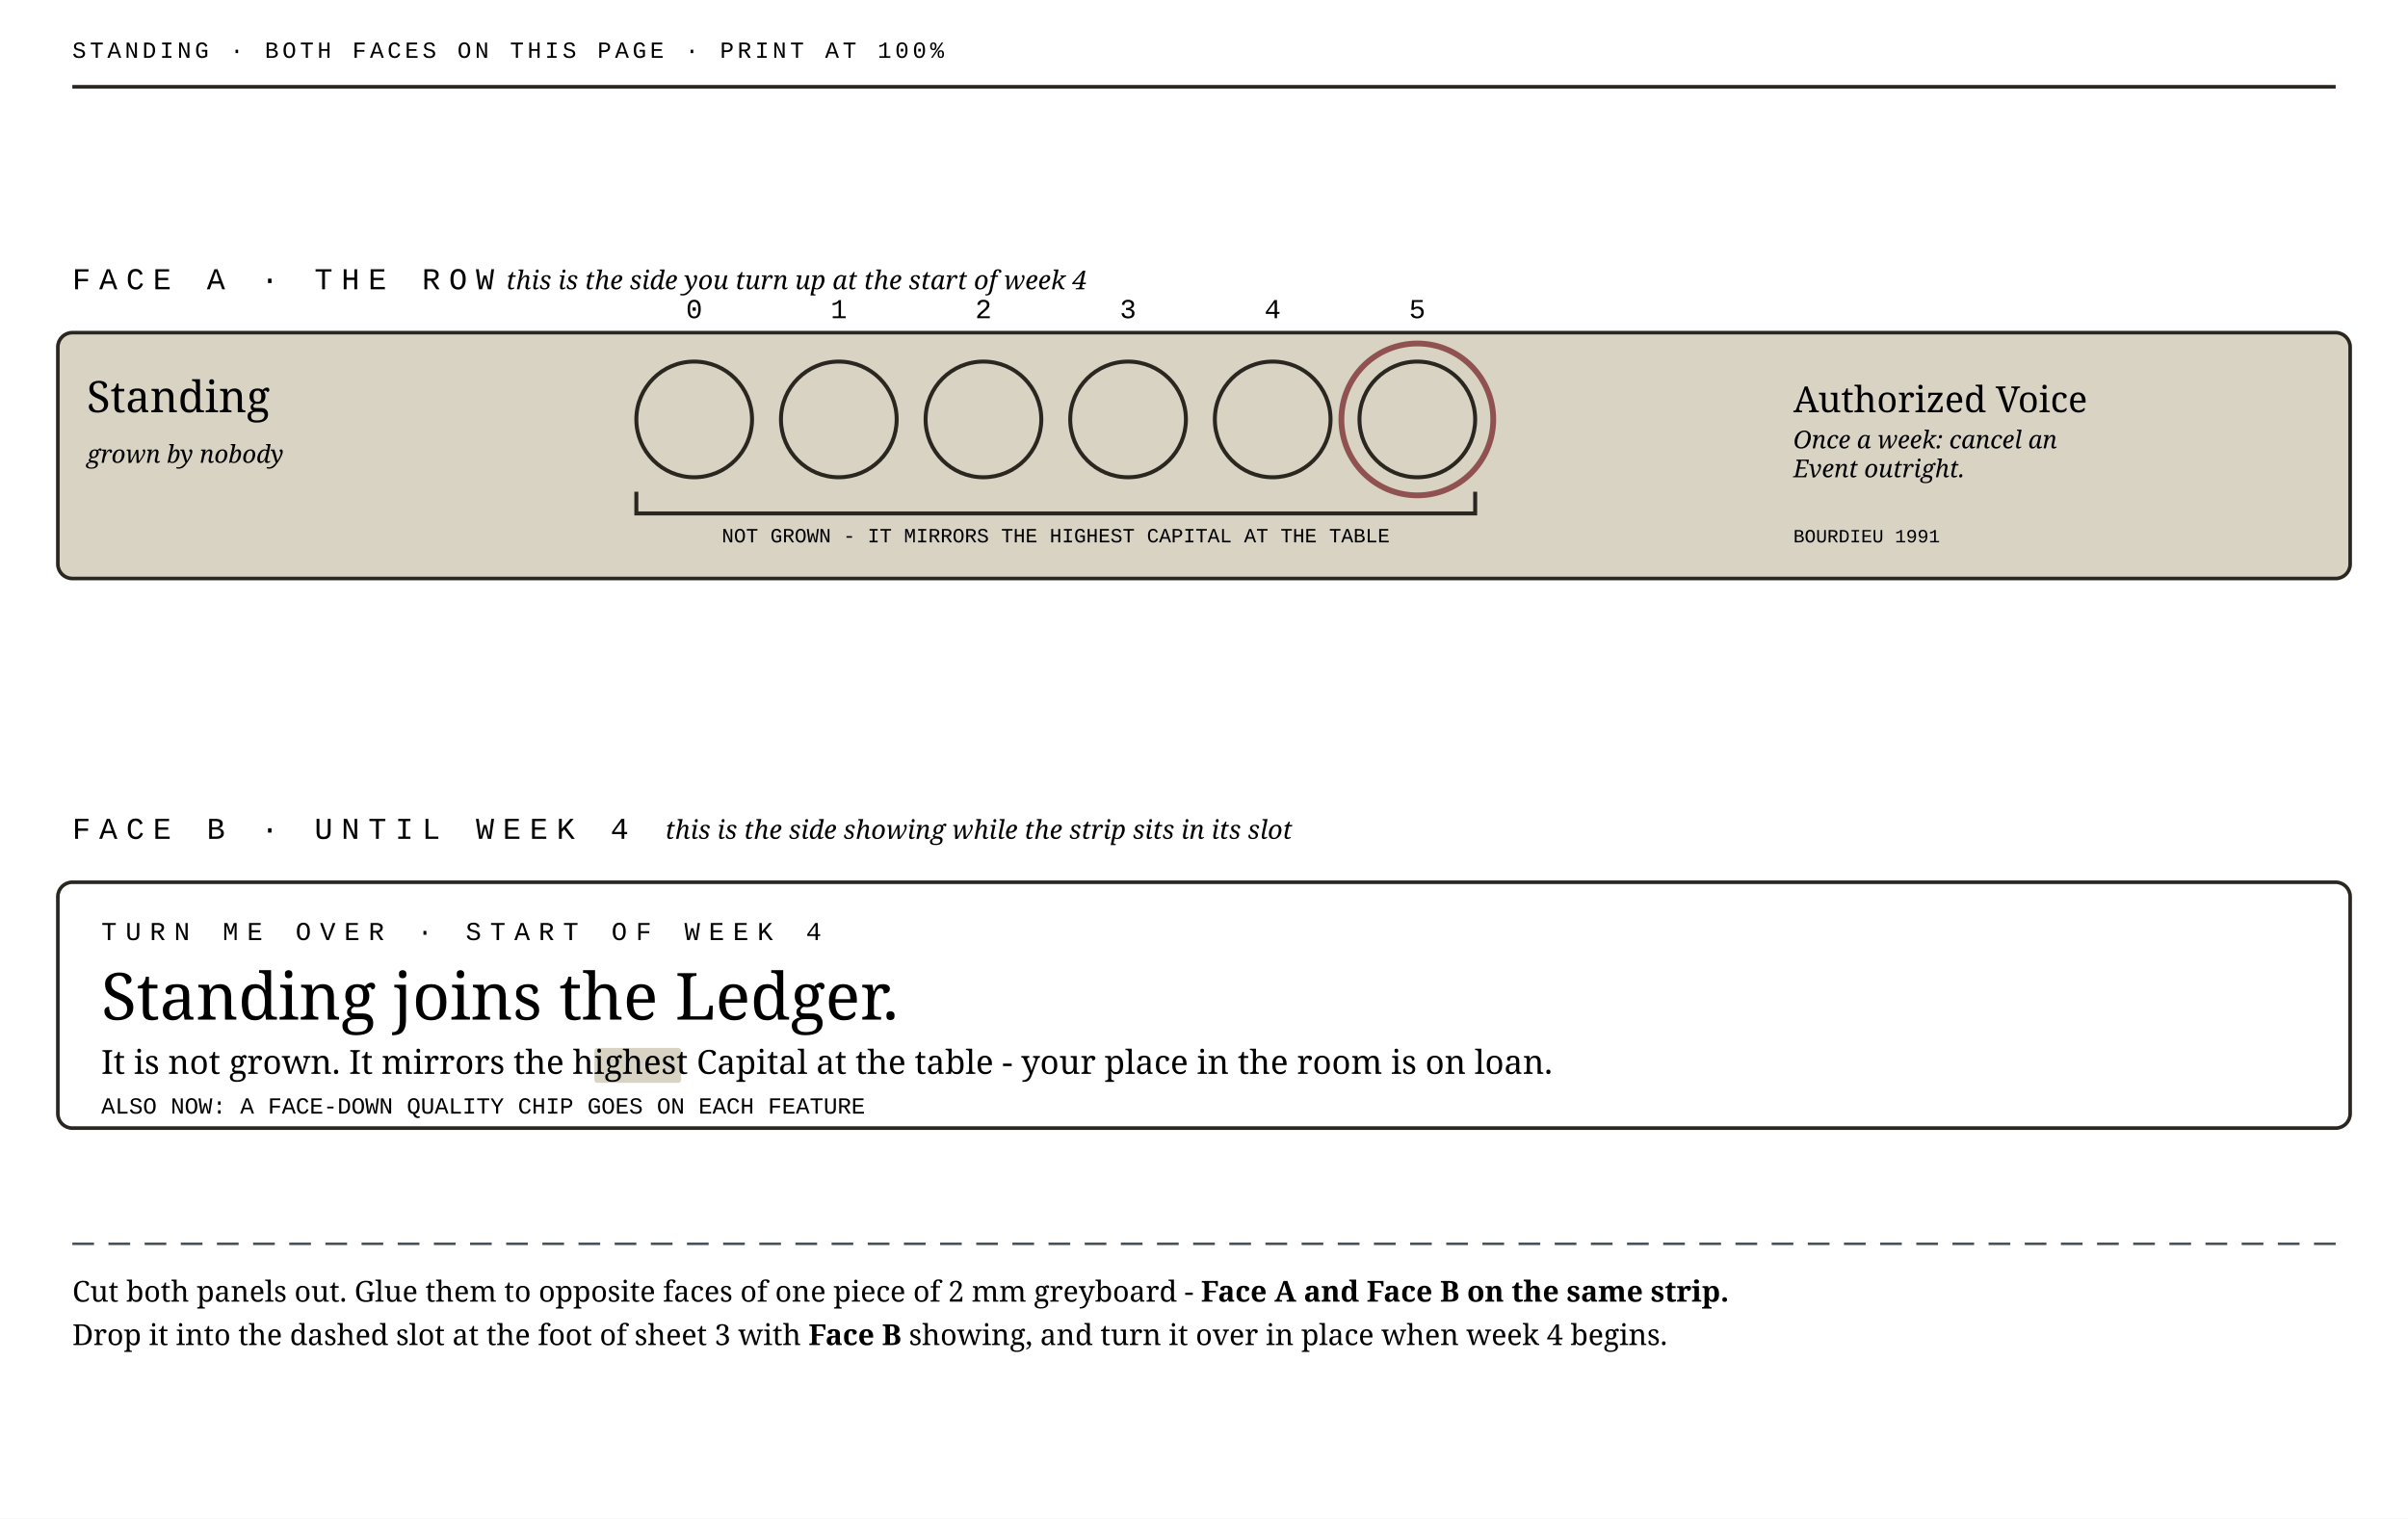
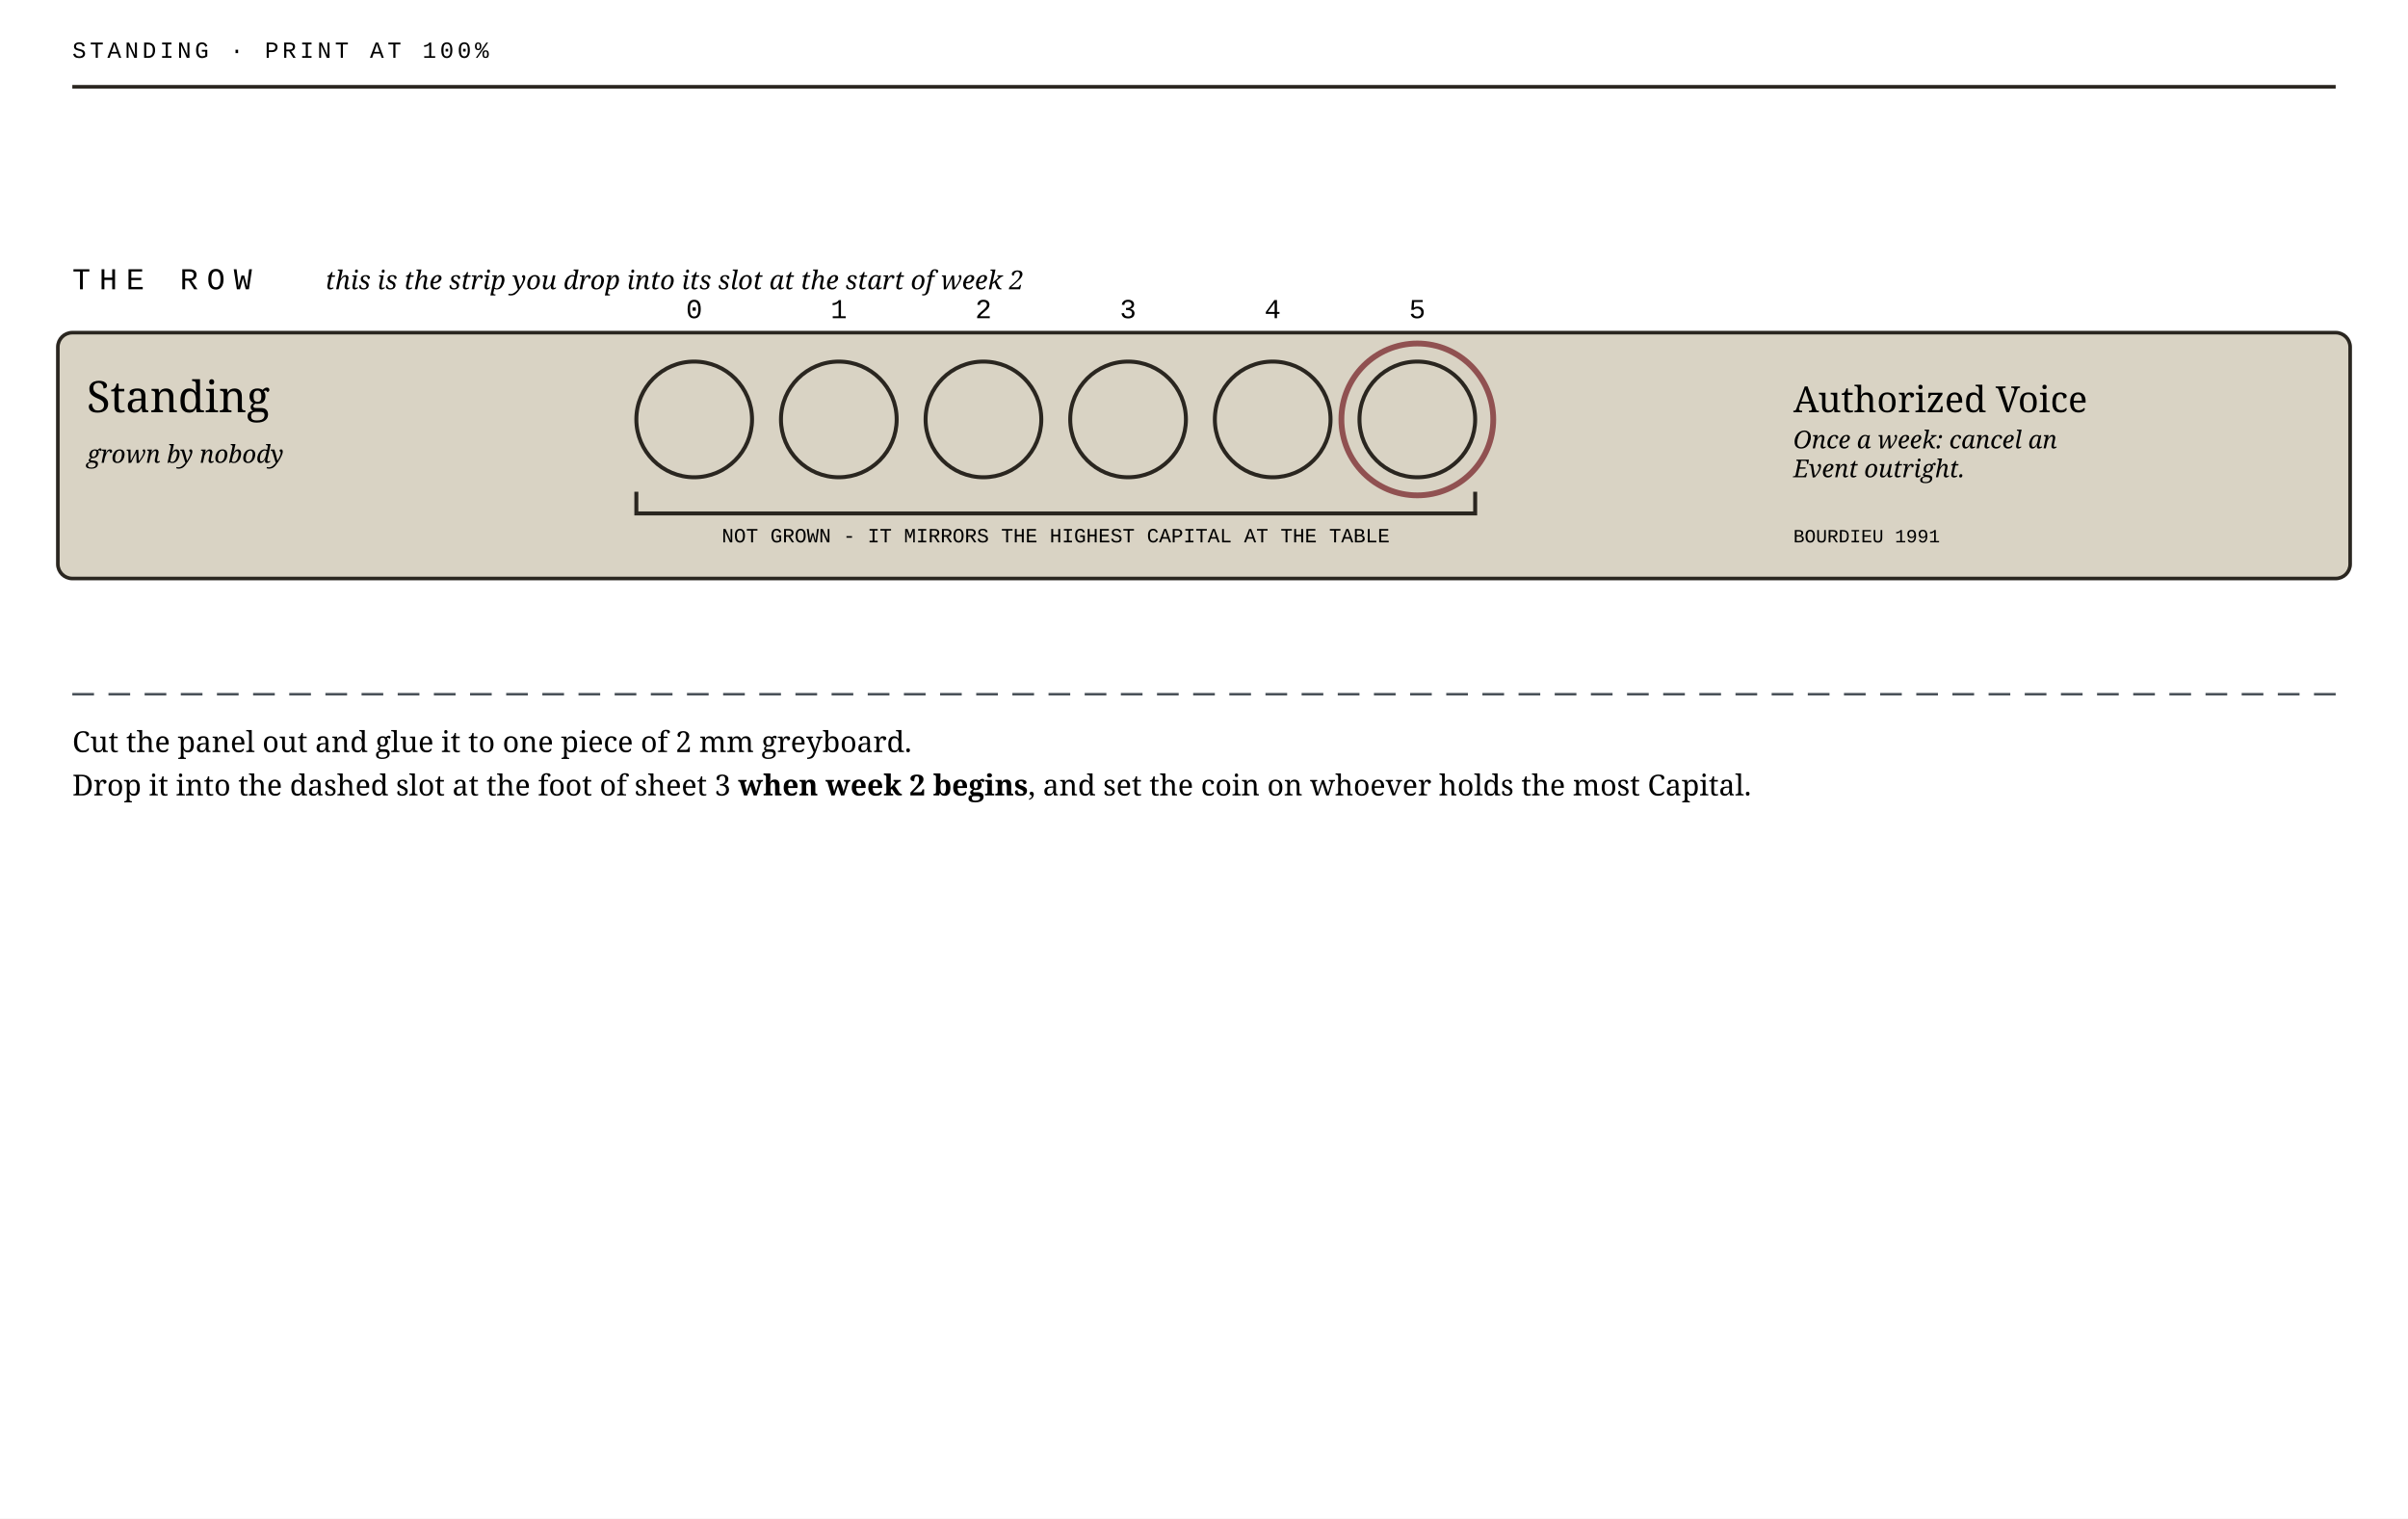
<svg xmlns="http://www.w3.org/2000/svg" width="333mm" height="210mm" viewBox="0 0 333 210">
  <style>
  .s { font-family:"EB Garamond",Garamond,Georgia,serif; fill:#000000; }
  .m { font-family:"IBM Plex Mono","Courier New",monospace; fill:#000000; }
  .r { stroke:#2A2620; stroke-width:.5; fill:none; }
  .w { fill:none; stroke:#2A2620; stroke-width:.55; }
  .q { fill:#000000; }
  .cut { fill:none; stroke:#4A5259; stroke-width:.35; stroke-dasharray:3 2; }
</style>
  <rect width="333" height="210" fill="#FFFFFF" />
-   <text x="10" y="8" class="m" font-size="3.2" letter-spacing=".5">STANDING · BOTH FACES ON THIS PAGE · PRINT AT 100%</text>
+   <text x="10" y="8" class="m" font-size="3.2" letter-spacing=".5">STANDING · PRINT AT 100%</text>
  <line x1="10" y1="12" x2="323" y2="12" class="r" />
-   <text x="10" y="40" class="m" font-size="4.2" letter-spacing="1.2">FACE A · THE ROW</text>
-   <text x="70" y="40" class="s" font-size="3.6" font-style="italic">this is the side you turn up at the start of week 4</text>
+   <text x="10" y="40" class="m" font-size="4.2" letter-spacing="1.2">THE ROW</text>
+   <text x="45" y="40" class="s" font-size="3.6" font-style="italic">this is the strip you drop into its slot at the start of week 2</text>
  <g id="face-a" transform="translate(0,-42)">
    <rect x="8" y="88" width="317" height="34" rx="2" style="fill:#D9D3C4;stroke:#2A2620;stroke-width:.5" />
    <text x="12" y="99" class="s" font-size="6">Standing</text>
    <text x="12" y="106" class="s" font-size="3.4" font-style="italic">grown by nobody</text>
    <g class="m" font-size="3.8" text-anchor="middle">
      <text x="96" y="86">0</text>
      <text x="116" y="86">1</text>
      <text x="136" y="86">2</text>
      <text x="156" y="86">3</text>
      <text x="176" y="86">4</text>
      <text x="196" y="86">5</text>
    </g>
    <g class="w">
      <circle cx="96" cy="100" r="8" />
      <circle cx="116" cy="100" r="8" />
      <circle cx="136" cy="100" r="8" />
      <circle cx="156" cy="100" r="8" />
      <circle cx="176" cy="100" r="8" />
      <circle cx="196" cy="100" r="8" />
    </g>
    <circle cx="196" cy="100" r="10.5" class="w" style="stroke:#905151;stroke-width:.8" />
    <path d="M88,110 L88,113 L204,113 L204,110" class="w" stroke-width=".5" />
    <rect x="158.20" y="114.82" width="12.56" height="2.94" rx=".4" fill="#D9D3C4" />
    <text x="146" y="117" class="m" font-size="2.8" text-anchor="middle">NOT GROWN - IT MIRRORS THE HIGHEST <tspan>CAPITAL</tspan> AT THE TABLE</text>
    <text x="248" y="99" class="s" font-size="5">Authorized Voice</text>
    <text x="248" y="104" class="s" font-size="3.4" font-style="italic">Once a week: cancel an</text>
    <text x="248" y="108" class="s" font-size="3.4" font-style="italic">Event outright.</text>
    <text x="248" y="117" class="m q" font-size="2.6">BOURDIEU 1991</text>
  </g>
-   <text x="10" y="116" class="m" font-size="4.2" letter-spacing="1.2">FACE B · UNTIL WEEK 4</text>
-   <text x="92" y="116" class="s" font-size="3.6" font-style="italic">this is the side showing while the strip sits in its slot</text>
-   <g id="face-b" transform="translate(0,34)">
-     <rect x="8" y="88" width="317" height="34" rx="2" class="r" />
-     <text x="14" y="96" class="m q" font-size="3.6" letter-spacing="1.2">TURN ME OVER · START OF WEEK 4</text>
-     <text x="14" y="107" class="s" font-size="9">Standing joins the Ledger.</text>
-     <rect x="82.2" y="110.91" width="12" height="4.83" rx=".4" fill="#D9D3C4" />
-     <text x="14" y="114.5" class="s" font-size="4.6">It is not grown. It mirrors the highest <tspan>Capital</tspan> at the table - your place in the room is on loan.</text>
-     <text x="14" y="120" class="m" font-size="3.2">ALSO NOW: A FACE-DOWN QUALITY CHIP GOES ON EACH FEATURE</text>
-   </g>
-   <line x1="10" y1="172" x2="323" y2="172" class="cut" />
-   <text x="10" y="180" class="s" font-size="4">Cut both panels out. Glue them to opposite faces of one piece of 2 mm greyboard - <tspan font-weight="bold">Face A and Face B on the same strip.</tspan>
-   </text>
-   <text x="10" y="186" class="s" font-size="4">Drop it into the dashed slot at the foot of sheet 3 with <tspan font-weight="bold">Face B</tspan> showing, and turn it over in place when week 4 begins.</text>
+   <line x1="10" y1="96" x2="323" y2="96" class="cut" />
+   <text x="10" y="104" class="s" font-size="4">Cut the panel out and glue it to one piece of 2 mm greyboard.</text>
+   <text x="10" y="110" class="s" font-size="4">Drop it into the dashed slot at the foot of sheet 3 <tspan font-weight="bold">when week 2 begins</tspan>, and set the coin on whoever holds the most Capital.</text>
</svg>
